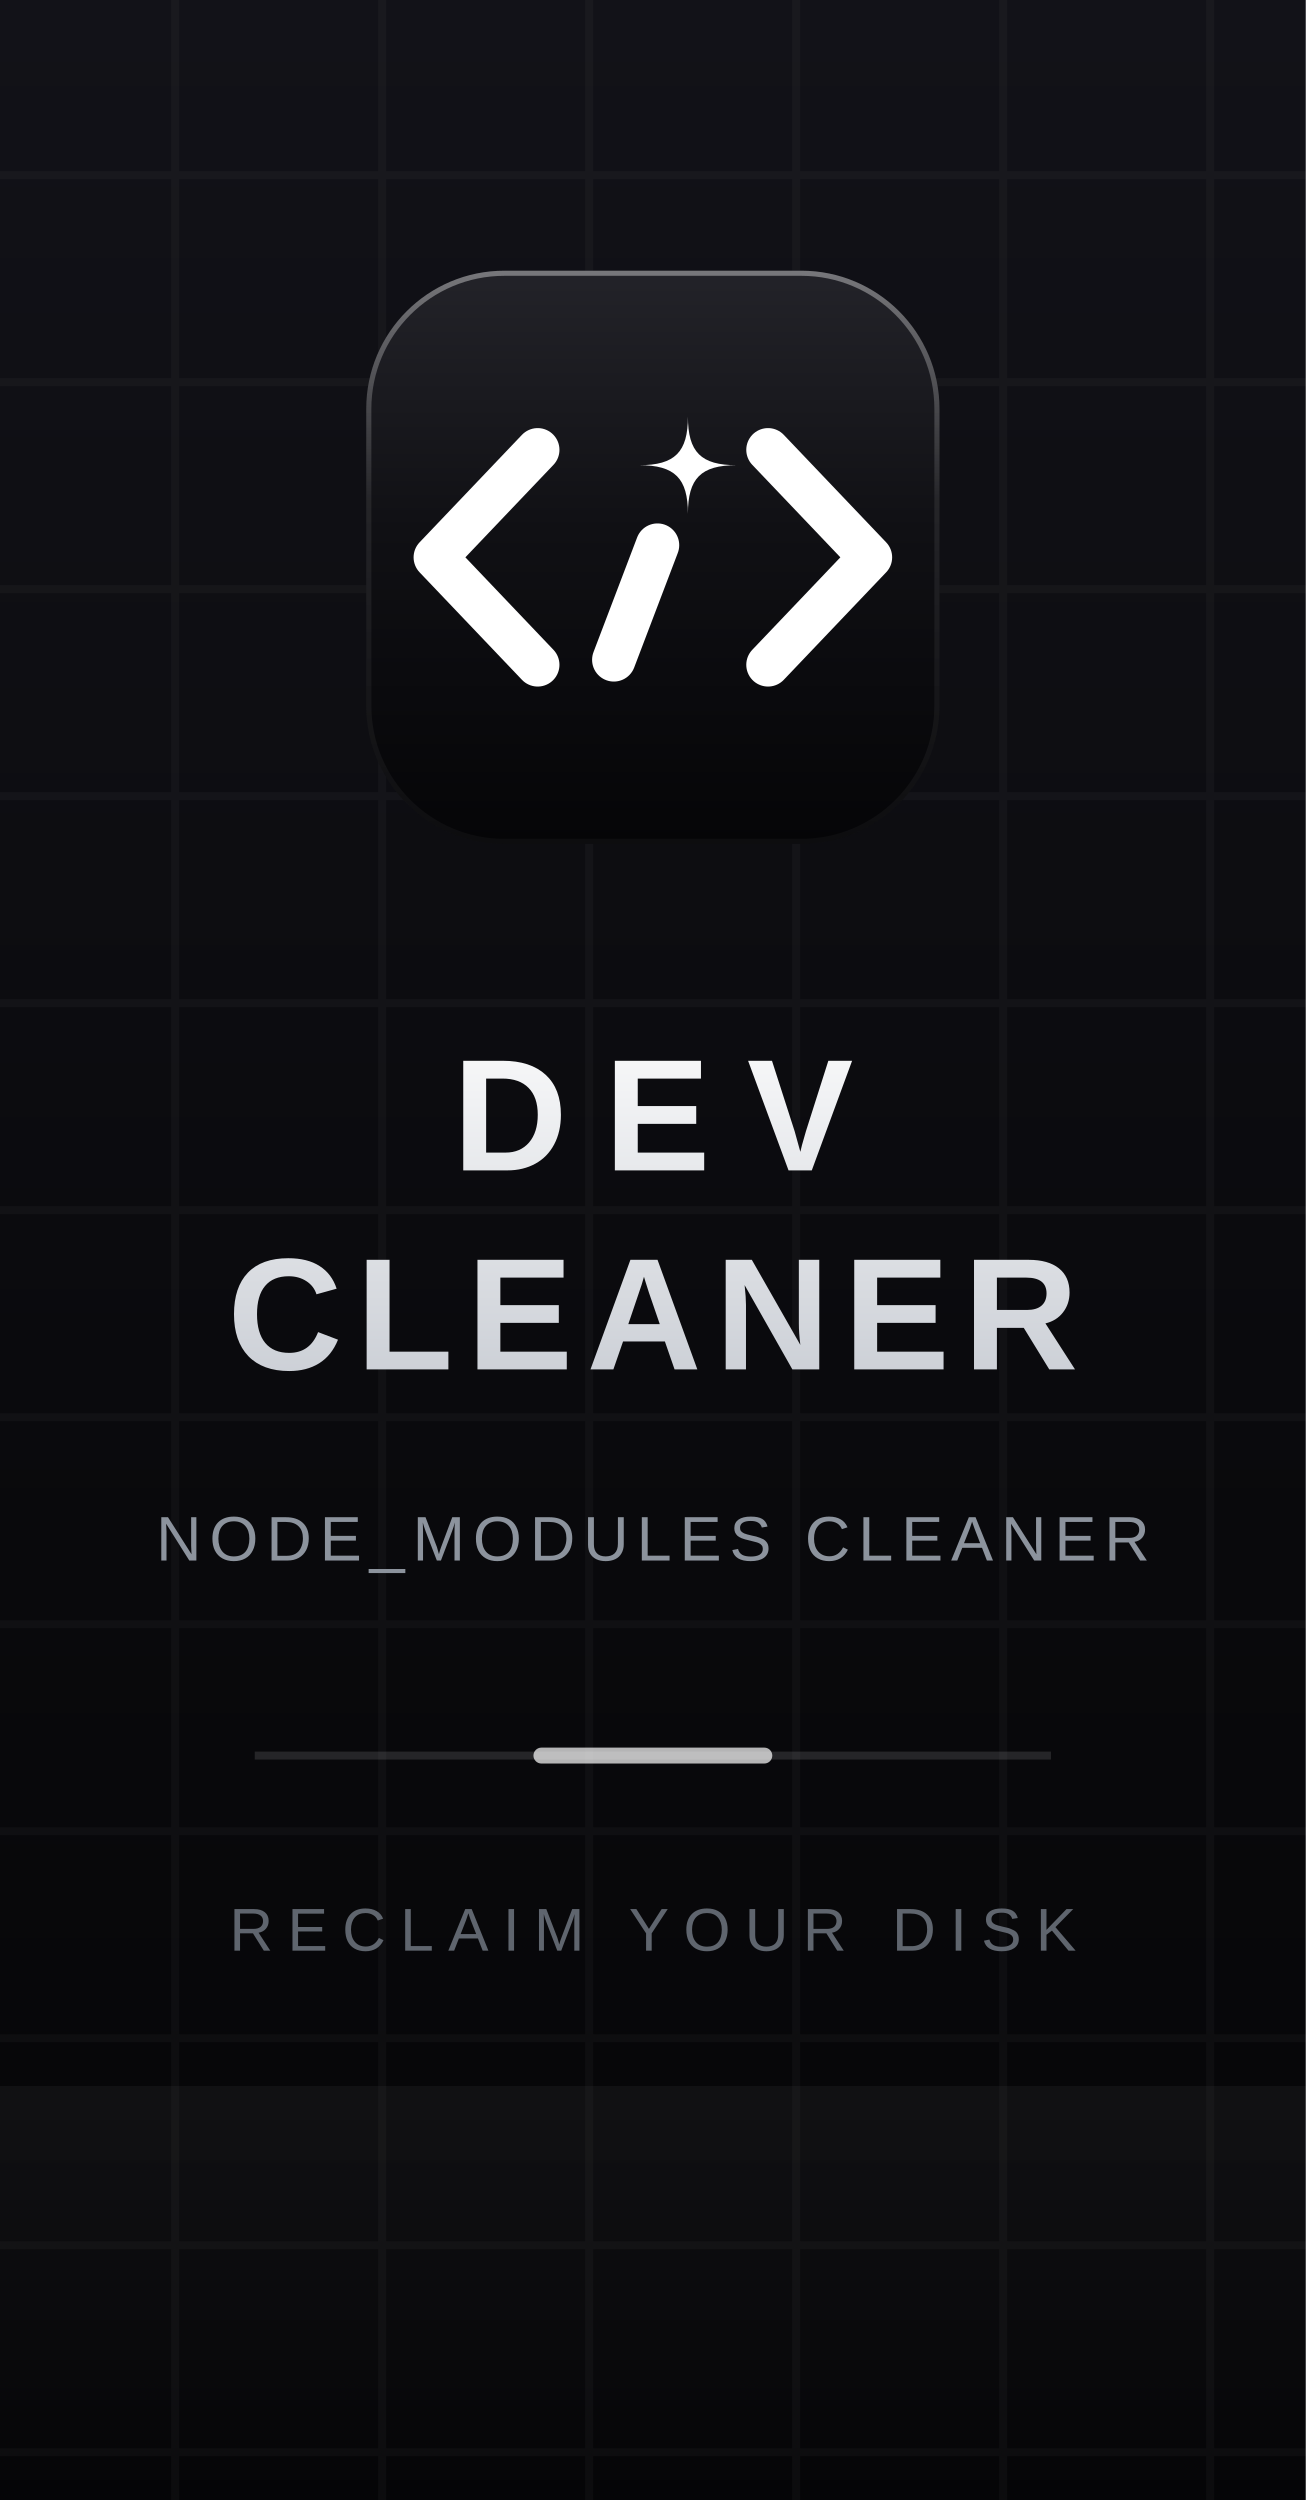
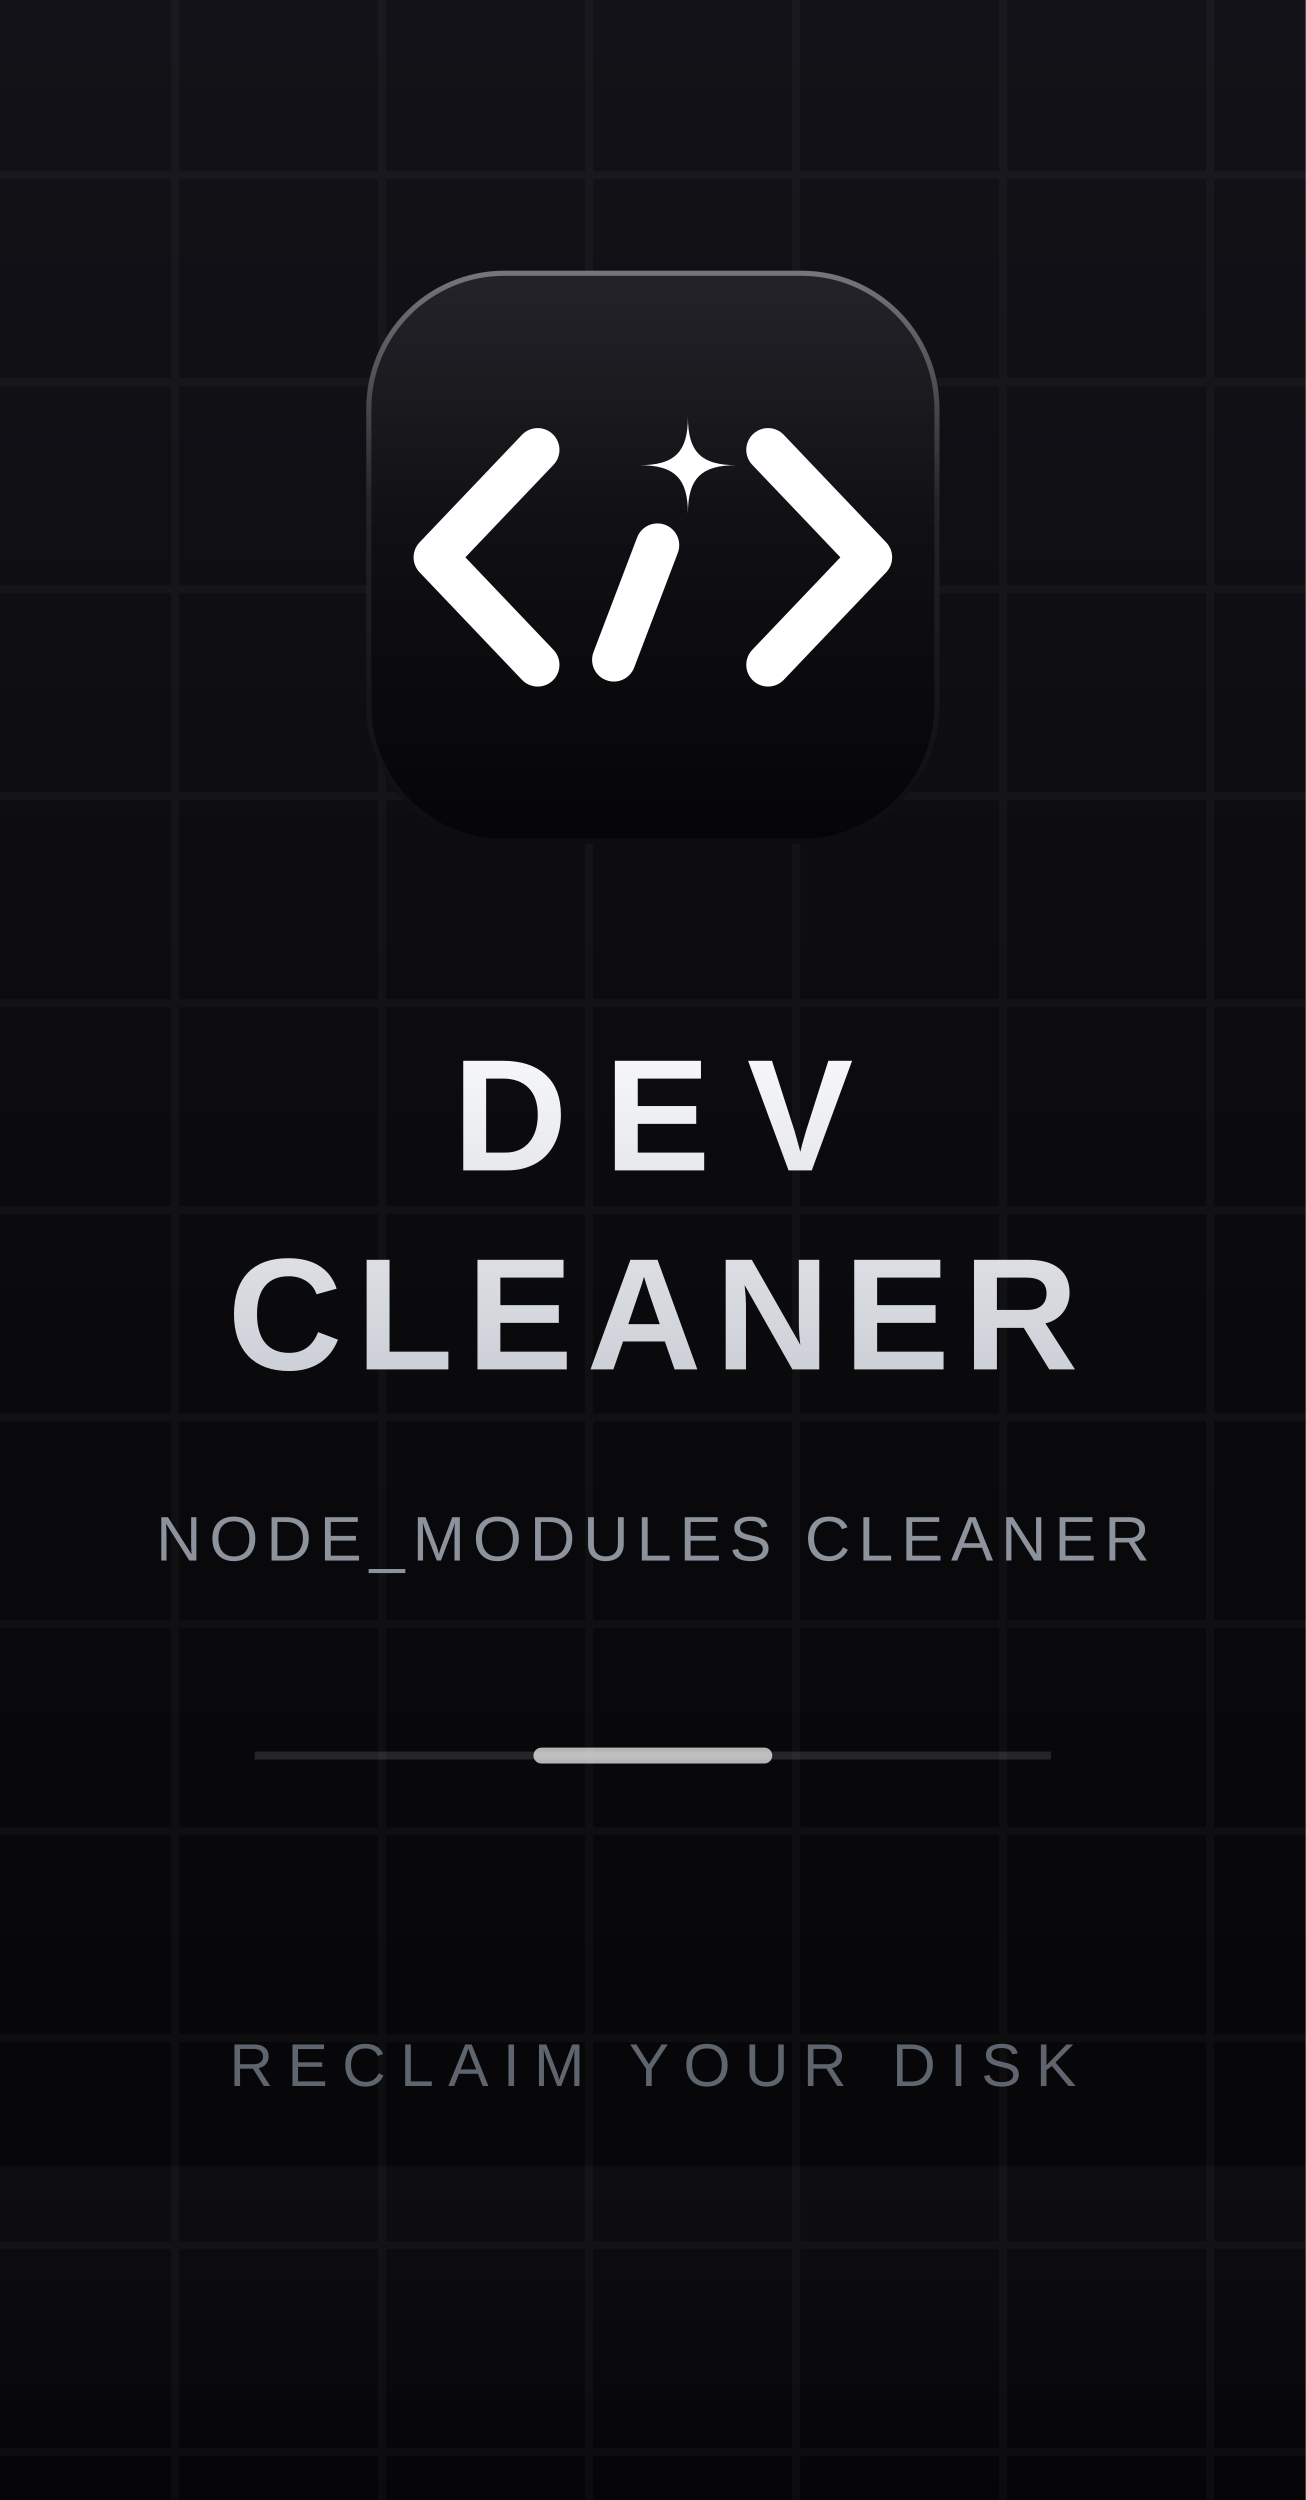
<svg xmlns="http://www.w3.org/2000/svg" width="164" height="314" viewBox="0 0 164 314" fill="none">
  <defs>
    <linearGradient id="sb-bg" x1="82" y1="0" x2="82" y2="314" gradientUnits="userSpaceOnUse">
      <stop stop-color="#121218" />
      <stop offset="0.55" stop-color="#0A0A0D" />
      <stop offset="1" stop-color="#050507" />
    </linearGradient>
    <linearGradient id="sb-icon-bg" x1="256" y1="32" x2="256" y2="480" gradientUnits="userSpaceOnUse">
      <stop stop-color="#232329" />
      <stop offset="0.45" stop-color="#101014" />
      <stop offset="1" stop-color="#050507" />
    </linearGradient>
    <linearGradient id="sb-icon-rim" x1="256" y1="32" x2="256" y2="480" gradientUnits="userSpaceOnUse">
      <stop stop-color="#FFFFFF" stop-opacity="0.38" />
      <stop offset="0.4" stop-color="#FFFFFF" stop-opacity="0.08" />
      <stop offset="1" stop-color="#FFFFFF" stop-opacity="0.03" />
    </linearGradient>
    <linearGradient id="sb-word" x1="82" y1="124" x2="82" y2="176" gradientUnits="userSpaceOnUse">
      <stop stop-color="#FFFFFF" />
      <stop offset="1" stop-color="#C9CDD4" />
    </linearGradient>
    <linearGradient id="sb-foot" x1="82" y1="250" x2="82" y2="314" gradientUnits="userSpaceOnUse">
      <stop stop-color="#FFFFFF" stop-opacity="0.05" />
      <stop offset="1" stop-color="#FFFFFF" stop-opacity="0" />
    </linearGradient>
    <g id="sb-icon">
      <rect x="32" y="32" width="448" height="448" rx="108" fill="url(#sb-icon-bg)" />
      <rect x="34" y="34" width="444" height="444" rx="106" stroke="url(#sb-icon-rim)" stroke-width="4" />
      <path d="M166 172L86 256L166 340" stroke="#FFFFFF" stroke-width="34" stroke-linecap="round" stroke-linejoin="round" />
      <path d="M346 172L426 256L346 340" stroke="#FFFFFF" stroke-width="34" stroke-linecap="round" stroke-linejoin="round" />
      <path d="M225.5 336.1L259.6 246.5" stroke="#FFFFFF" stroke-width="34" stroke-linecap="round" />
      <path d="M283.4 146C283.4 173.8 293.6 184 321.4 184C293.6 184 283.4 194.2 283.4 222C283.4 194.2 273.2 184 245.4 184C273.2 184 283.4 173.8 283.4 146Z" fill="#FFFFFF" />
    </g>
  </defs>
  <rect width="164" height="314" fill="url(#sb-bg)" />
  <g opacity="0.03" stroke="#FFFFFF" stroke-width="1">
    <path d="M0 22H164M0 48H164M0 74H164M0 100H164M0 126H164M0 152H164M0 178H164M0 204H164M0 230H164M0 256H164M0 282H164M0 308H164" />
    <path d="M22 0V314M48 0V314M74 0V314M100 0V314M126 0V314M152 0V314" />
  </g>
  <use href="#sb-icon" transform="translate(46 34) scale(0.160714) translate(-32 -32)" />
  <text x="82" y="147" text-anchor="middle" font-family="Segoe UI, Segoe UI Semibold, Arial, sans-serif" font-size="20" font-weight="700" letter-spacing="4.6" fill="url(#sb-word)">DEV</text>
  <text x="82" y="172" text-anchor="middle" font-family="Segoe UI, Segoe UI Semibold, Arial, sans-serif" font-size="20" font-weight="700" letter-spacing="1.7" fill="url(#sb-word)">CLEANER</text>
  <text x="82" y="196" text-anchor="middle" font-family="Segoe UI, Arial, sans-serif" font-size="7.9" letter-spacing="1.0" fill="#8C939D">NODE_MODULES CLEANER</text>
  <rect x="32" y="220" width="100" height="1" fill="#FFFFFF" fill-opacity="0.12" />
  <rect x="67" y="219.5" width="30" height="2" rx="1" fill="#FFFFFF" fill-opacity="0.7" />
-   <text x="82" y="245" text-anchor="middle" font-family="Segoe UI, Arial, sans-serif" font-size="7.6" letter-spacing="1.8" fill="#5F656E">RECLAIM YOUR DISK</text>
-   <rect x="0" y="262" width="164" height="52" fill="url(#sb-foot)" />
+   <text x="82" y="262" text-anchor="middle" font-family="Segoe UI, Arial, sans-serif" font-size="7.6" letter-spacing="1.8" fill="#5F656E">RECLAIM YOUR DISK</text>
+   <rect x="0" y="272" width="164" height="42" fill="url(#sb-foot)" />
</svg>
